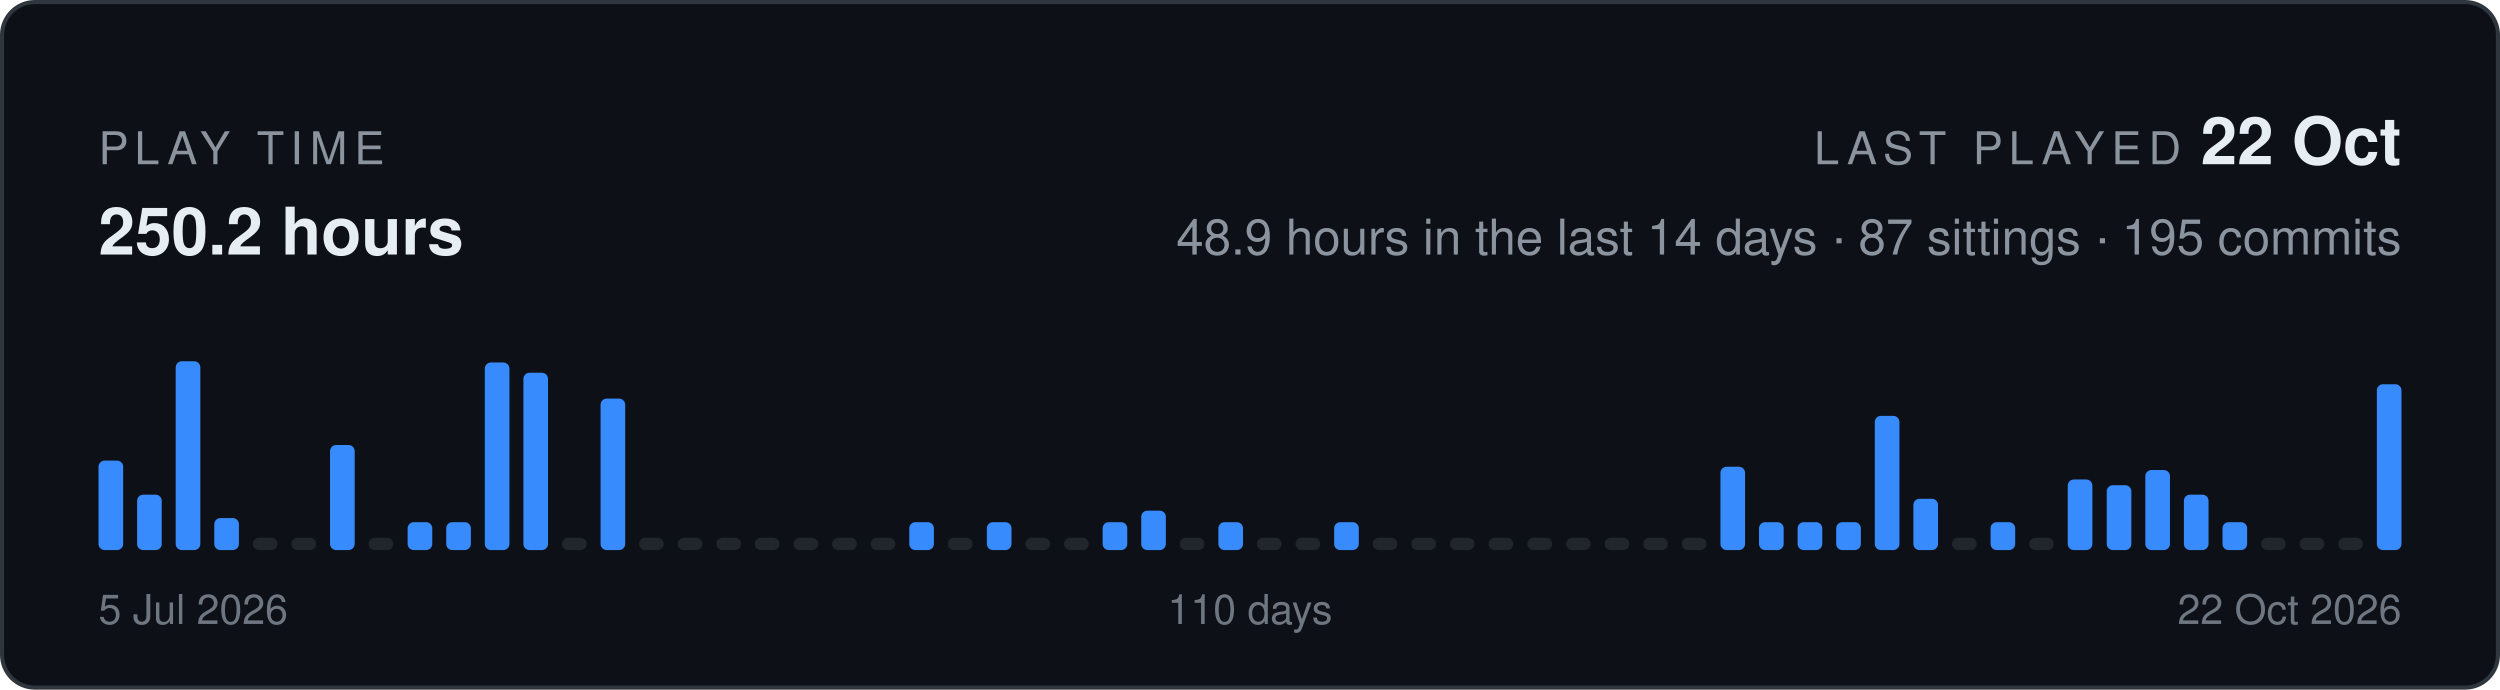
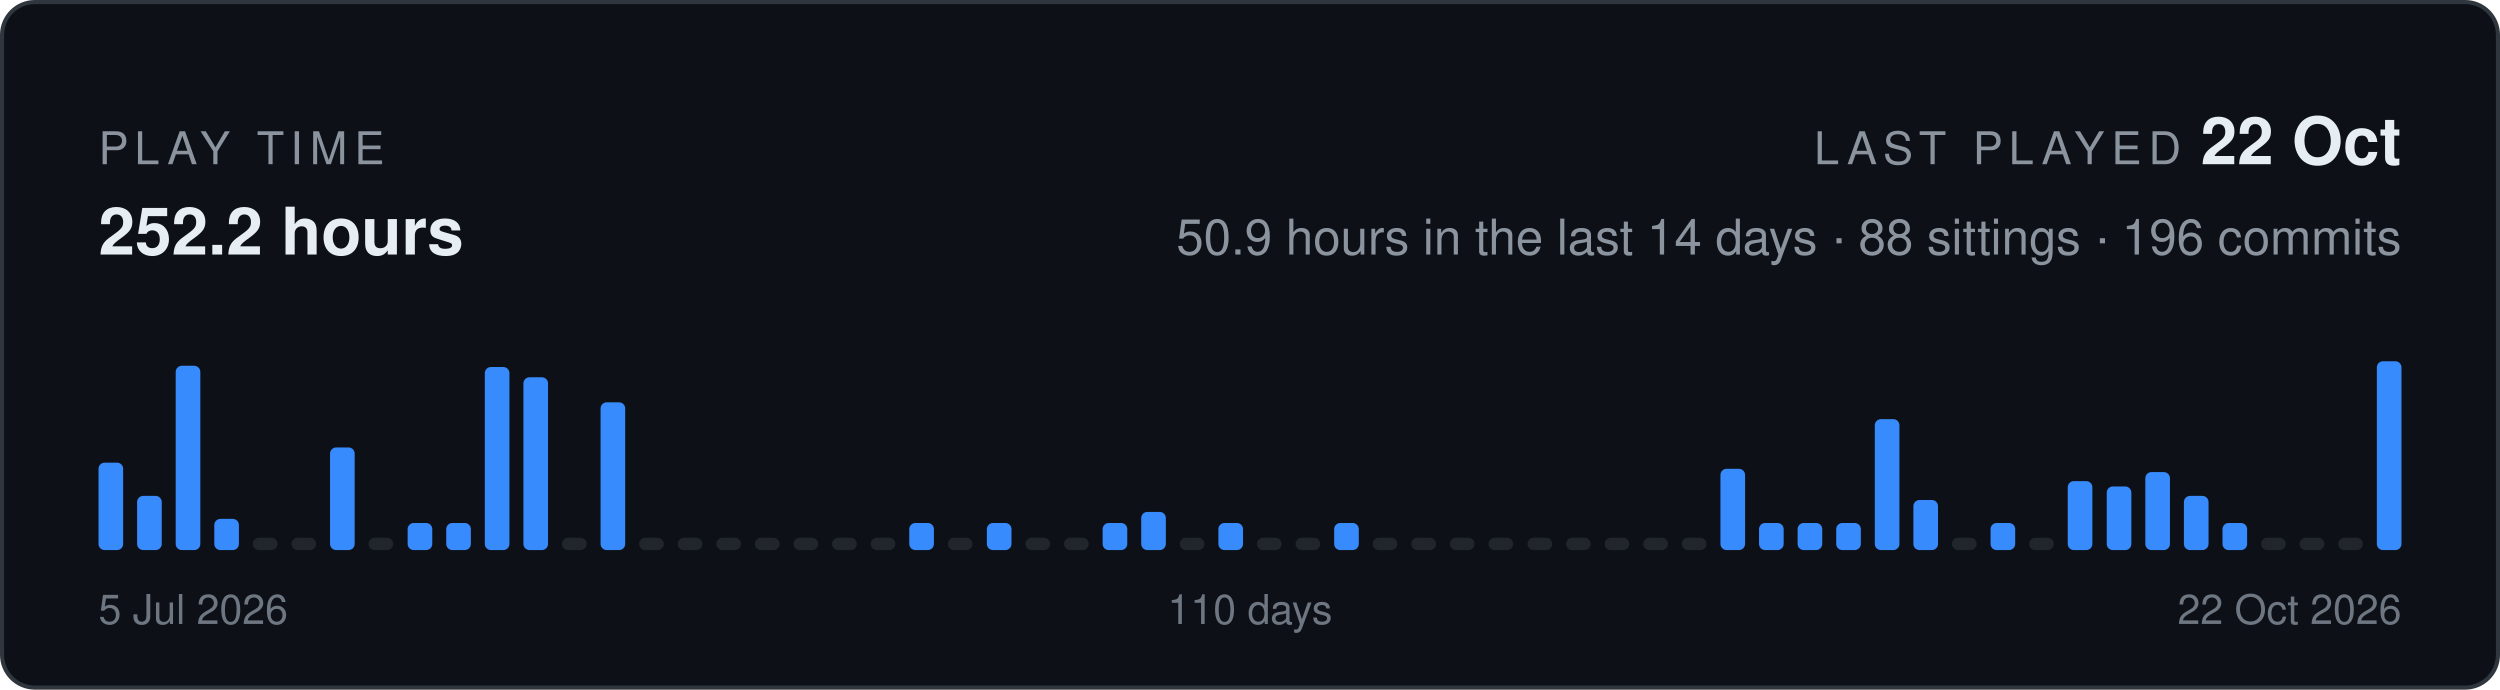
- <svg xmlns="http://www.w3.org/2000/svg" width="609" height="168" viewBox="0 0 609 168" role="img" aria-label="Play time: 250.2 hours over 195 commits, last played 22 Oct">
+ <svg xmlns="http://www.w3.org/2000/svg" width="609" height="168" viewBox="0 0 609 168" role="img" aria-label="Play time: 252.2 hours over 196 commits, last played 22 Oct">
  <style>
    .card { fill: #0d1117; stroke: #30363d }
    text { font-family: -apple-system, BlinkMacSystemFont, "Segoe UI", Helvetica, Arial, sans-serif }
    .label { font-size: 11px; letter-spacing: 1.7px; fill: #8b949e }
    .stat { font-size: 16px; font-weight: 600; letter-spacing: normal; fill: #e6edf3 }
    .note { font-size: 12px; fill: #8b949e }
    .axis { font-size: 10px; fill: #6e7681 }
    .bar { fill: #388bfd }
    .bar-quiet { fill: #21262d }
  </style>
  <rect class="card" x="0.5" y="0.5" width="608" height="167" rx="8" />
  <text class="label" x="24" y="40">PLAY TIME</text>
-   <text class="stat" x="24" y="62">250.2 hours</text>
+   <text class="stat" x="24" y="62">252.2 hours</text>
  <text class="label" x="585" y="40" text-anchor="end">LAST PLAYED <tspan class="stat">22 Oct</tspan>
  </text>
-   <text class="note" x="585" y="62" text-anchor="end">48.9 hours in the last 14 days   ·   87 sittings   ·   195 commits</text>
-   <rect class="bar" x="24.0" y="112.2" width="6" height="21.8" rx="1.5" />
-   <rect class="bar" x="33.4" y="120.5" width="6" height="13.5" rx="1.5" />
-   <rect class="bar" x="42.8" y="88.0" width="6" height="46.0" rx="1.5" />
-   <rect class="bar" x="52.2" y="126.2" width="6" height="7.8" rx="1.5" />
+   <text class="note" x="585" y="62" text-anchor="end">50.9 hours in the last 14 days   ·   88 sittings   ·   196 commits</text>
+   <rect class="bar" x="24.0" y="112.7" width="6" height="21.3" rx="1.5" />
+   <rect class="bar" x="33.4" y="120.8" width="6" height="13.2" rx="1.5" />
+   <rect class="bar" x="42.8" y="89.1" width="6" height="44.9" rx="1.5" />
+   <rect class="bar" x="52.2" y="126.4" width="6" height="7.6" rx="1.5" />
  <rect class="bar-quiet" x="61.6" y="131.0" width="6" height="3.0" rx="1.5" />
  <rect class="bar-quiet" x="71.0" y="131.0" width="6" height="3.0" rx="1.5" />
-   <rect class="bar" x="80.4" y="108.4" width="6" height="25.6" rx="1.5" />
+   <rect class="bar" x="80.4" y="109.0" width="6" height="25.0" rx="1.5" />
  <rect class="bar-quiet" x="89.8" y="131.0" width="6" height="3.0" rx="1.5" />
-   <rect class="bar" x="99.3" y="127.2" width="6" height="6.8" rx="1.5" />
-   <rect class="bar" x="108.7" y="127.2" width="6" height="6.8" rx="1.5" />
-   <rect class="bar" x="118.1" y="88.3" width="6" height="45.7" rx="1.5" />
-   <rect class="bar" x="127.5" y="90.8" width="6" height="43.2" rx="1.5" />
+   <rect class="bar" x="99.3" y="127.4" width="6" height="6.6" rx="1.5" />
+   <rect class="bar" x="108.7" y="127.4" width="6" height="6.6" rx="1.5" />
+   <rect class="bar" x="118.1" y="89.4" width="6" height="44.6" rx="1.5" />
+   <rect class="bar" x="127.5" y="91.9" width="6" height="42.1" rx="1.5" />
  <rect class="bar-quiet" x="136.9" y="131.0" width="6" height="3.0" rx="1.5" />
-   <rect class="bar" x="146.3" y="97.1" width="6" height="36.9" rx="1.5" />
+   <rect class="bar" x="146.3" y="98.0" width="6" height="36.0" rx="1.5" />
  <rect class="bar-quiet" x="155.7" y="131.0" width="6" height="3.0" rx="1.5" />
  <rect class="bar-quiet" x="165.1" y="131.0" width="6" height="3.0" rx="1.5" />
  <rect class="bar-quiet" x="174.5" y="131.0" width="6" height="3.0" rx="1.5" />
  <rect class="bar-quiet" x="183.9" y="131.0" width="6" height="3.0" rx="1.5" />
  <rect class="bar-quiet" x="193.3" y="131.0" width="6" height="3.0" rx="1.5" />
  <rect class="bar-quiet" x="202.7" y="131.0" width="6" height="3.0" rx="1.5" />
  <rect class="bar-quiet" x="212.1" y="131.0" width="6" height="3.0" rx="1.5" />
-   <rect class="bar" x="221.5" y="127.2" width="6" height="6.8" rx="1.5" />
+   <rect class="bar" x="221.5" y="127.4" width="6" height="6.6" rx="1.5" />
  <rect class="bar-quiet" x="230.9" y="131.0" width="6" height="3.0" rx="1.5" />
-   <rect class="bar" x="240.4" y="127.2" width="6" height="6.8" rx="1.5" />
+   <rect class="bar" x="240.4" y="127.4" width="6" height="6.6" rx="1.5" />
  <rect class="bar-quiet" x="249.8" y="131.0" width="6" height="3.0" rx="1.5" />
  <rect class="bar-quiet" x="259.2" y="131.0" width="6" height="3.0" rx="1.5" />
-   <rect class="bar" x="268.6" y="127.2" width="6" height="6.8" rx="1.5" />
-   <rect class="bar" x="278.0" y="124.4" width="6" height="9.6" rx="1.5" />
+   <rect class="bar" x="268.6" y="127.4" width="6" height="6.6" rx="1.5" />
+   <rect class="bar" x="278.0" y="124.7" width="6" height="9.3" rx="1.5" />
  <rect class="bar-quiet" x="287.4" y="131.0" width="6" height="3.0" rx="1.5" />
-   <rect class="bar" x="296.8" y="127.2" width="6" height="6.8" rx="1.5" />
+   <rect class="bar" x="296.8" y="127.4" width="6" height="6.6" rx="1.5" />
  <rect class="bar-quiet" x="306.2" y="131.0" width="6" height="3.0" rx="1.5" />
  <rect class="bar-quiet" x="315.6" y="131.0" width="6" height="3.0" rx="1.5" />
-   <rect class="bar" x="325.0" y="127.2" width="6" height="6.8" rx="1.5" />
+   <rect class="bar" x="325.0" y="127.4" width="6" height="6.6" rx="1.5" />
  <rect class="bar-quiet" x="334.4" y="131.0" width="6" height="3.0" rx="1.5" />
  <rect class="bar-quiet" x="343.8" y="131.0" width="6" height="3.0" rx="1.5" />
  <rect class="bar-quiet" x="353.2" y="131.0" width="6" height="3.0" rx="1.5" />
  <rect class="bar-quiet" x="362.6" y="131.0" width="6" height="3.0" rx="1.5" />
  <rect class="bar-quiet" x="372.1" y="131.0" width="6" height="3.0" rx="1.5" />
  <rect class="bar-quiet" x="381.5" y="131.0" width="6" height="3.0" rx="1.5" />
  <rect class="bar-quiet" x="390.9" y="131.0" width="6" height="3.0" rx="1.5" />
  <rect class="bar-quiet" x="400.3" y="131.0" width="6" height="3.0" rx="1.5" />
  <rect class="bar-quiet" x="409.7" y="131.0" width="6" height="3.0" rx="1.5" />
-   <rect class="bar" x="419.1" y="113.7" width="6" height="20.3" rx="1.5" />
-   <rect class="bar" x="428.5" y="127.2" width="6" height="6.8" rx="1.5" />
-   <rect class="bar" x="437.9" y="127.2" width="6" height="6.8" rx="1.5" />
-   <rect class="bar" x="447.3" y="127.2" width="6" height="6.8" rx="1.5" />
-   <rect class="bar" x="456.7" y="101.3" width="6" height="32.7" rx="1.5" />
-   <rect class="bar" x="466.1" y="121.5" width="6" height="12.5" rx="1.5" />
+   <rect class="bar" x="419.1" y="114.2" width="6" height="19.8" rx="1.5" />
+   <rect class="bar" x="428.5" y="127.4" width="6" height="6.6" rx="1.5" />
+   <rect class="bar" x="437.9" y="127.4" width="6" height="6.6" rx="1.5" />
+   <rect class="bar" x="447.3" y="127.4" width="6" height="6.6" rx="1.5" />
+   <rect class="bar" x="456.7" y="102.1" width="6" height="31.9" rx="1.5" />
+   <rect class="bar" x="466.1" y="121.8" width="6" height="12.2" rx="1.5" />
  <rect class="bar-quiet" x="475.5" y="131.0" width="6" height="3.0" rx="1.5" />
-   <rect class="bar" x="484.9" y="127.2" width="6" height="6.8" rx="1.5" />
+   <rect class="bar" x="484.9" y="127.4" width="6" height="6.6" rx="1.5" />
  <rect class="bar-quiet" x="494.3" y="131.0" width="6" height="3.0" rx="1.5" />
-   <rect class="bar" x="503.7" y="116.8" width="6" height="17.2" rx="1.5" />
-   <rect class="bar" x="513.2" y="118.2" width="6" height="15.8" rx="1.5" />
-   <rect class="bar" x="522.6" y="114.5" width="6" height="19.5" rx="1.5" />
-   <rect class="bar" x="532.0" y="120.5" width="6" height="13.5" rx="1.5" />
-   <rect class="bar" x="541.4" y="127.2" width="6" height="6.8" rx="1.5" />
+   <rect class="bar" x="503.7" y="117.2" width="6" height="16.8" rx="1.5" />
+   <rect class="bar" x="513.2" y="118.5" width="6" height="15.5" rx="1.5" />
+   <rect class="bar" x="522.6" y="115.0" width="6" height="19.0" rx="1.5" />
+   <rect class="bar" x="532.0" y="120.8" width="6" height="13.2" rx="1.5" />
+   <rect class="bar" x="541.4" y="127.4" width="6" height="6.6" rx="1.5" />
  <rect class="bar-quiet" x="550.8" y="131.0" width="6" height="3.0" rx="1.5" />
  <rect class="bar-quiet" x="560.2" y="131.0" width="6" height="3.0" rx="1.5" />
  <rect class="bar-quiet" x="569.6" y="131.0" width="6" height="3.0" rx="1.5" />
-   <rect class="bar" x="579.0" y="93.6" width="6" height="40.4" rx="1.5" />
+   <rect class="bar" x="579.0" y="88.0" width="6" height="46.0" rx="1.5" />
  <text class="axis" x="24" y="152">5 Jul 2026</text>
  <text class="axis" x="304.5" y="152" text-anchor="middle">110 days</text>
  <text class="axis" x="585" y="152" text-anchor="end">22 Oct 2026</text>
</svg>
